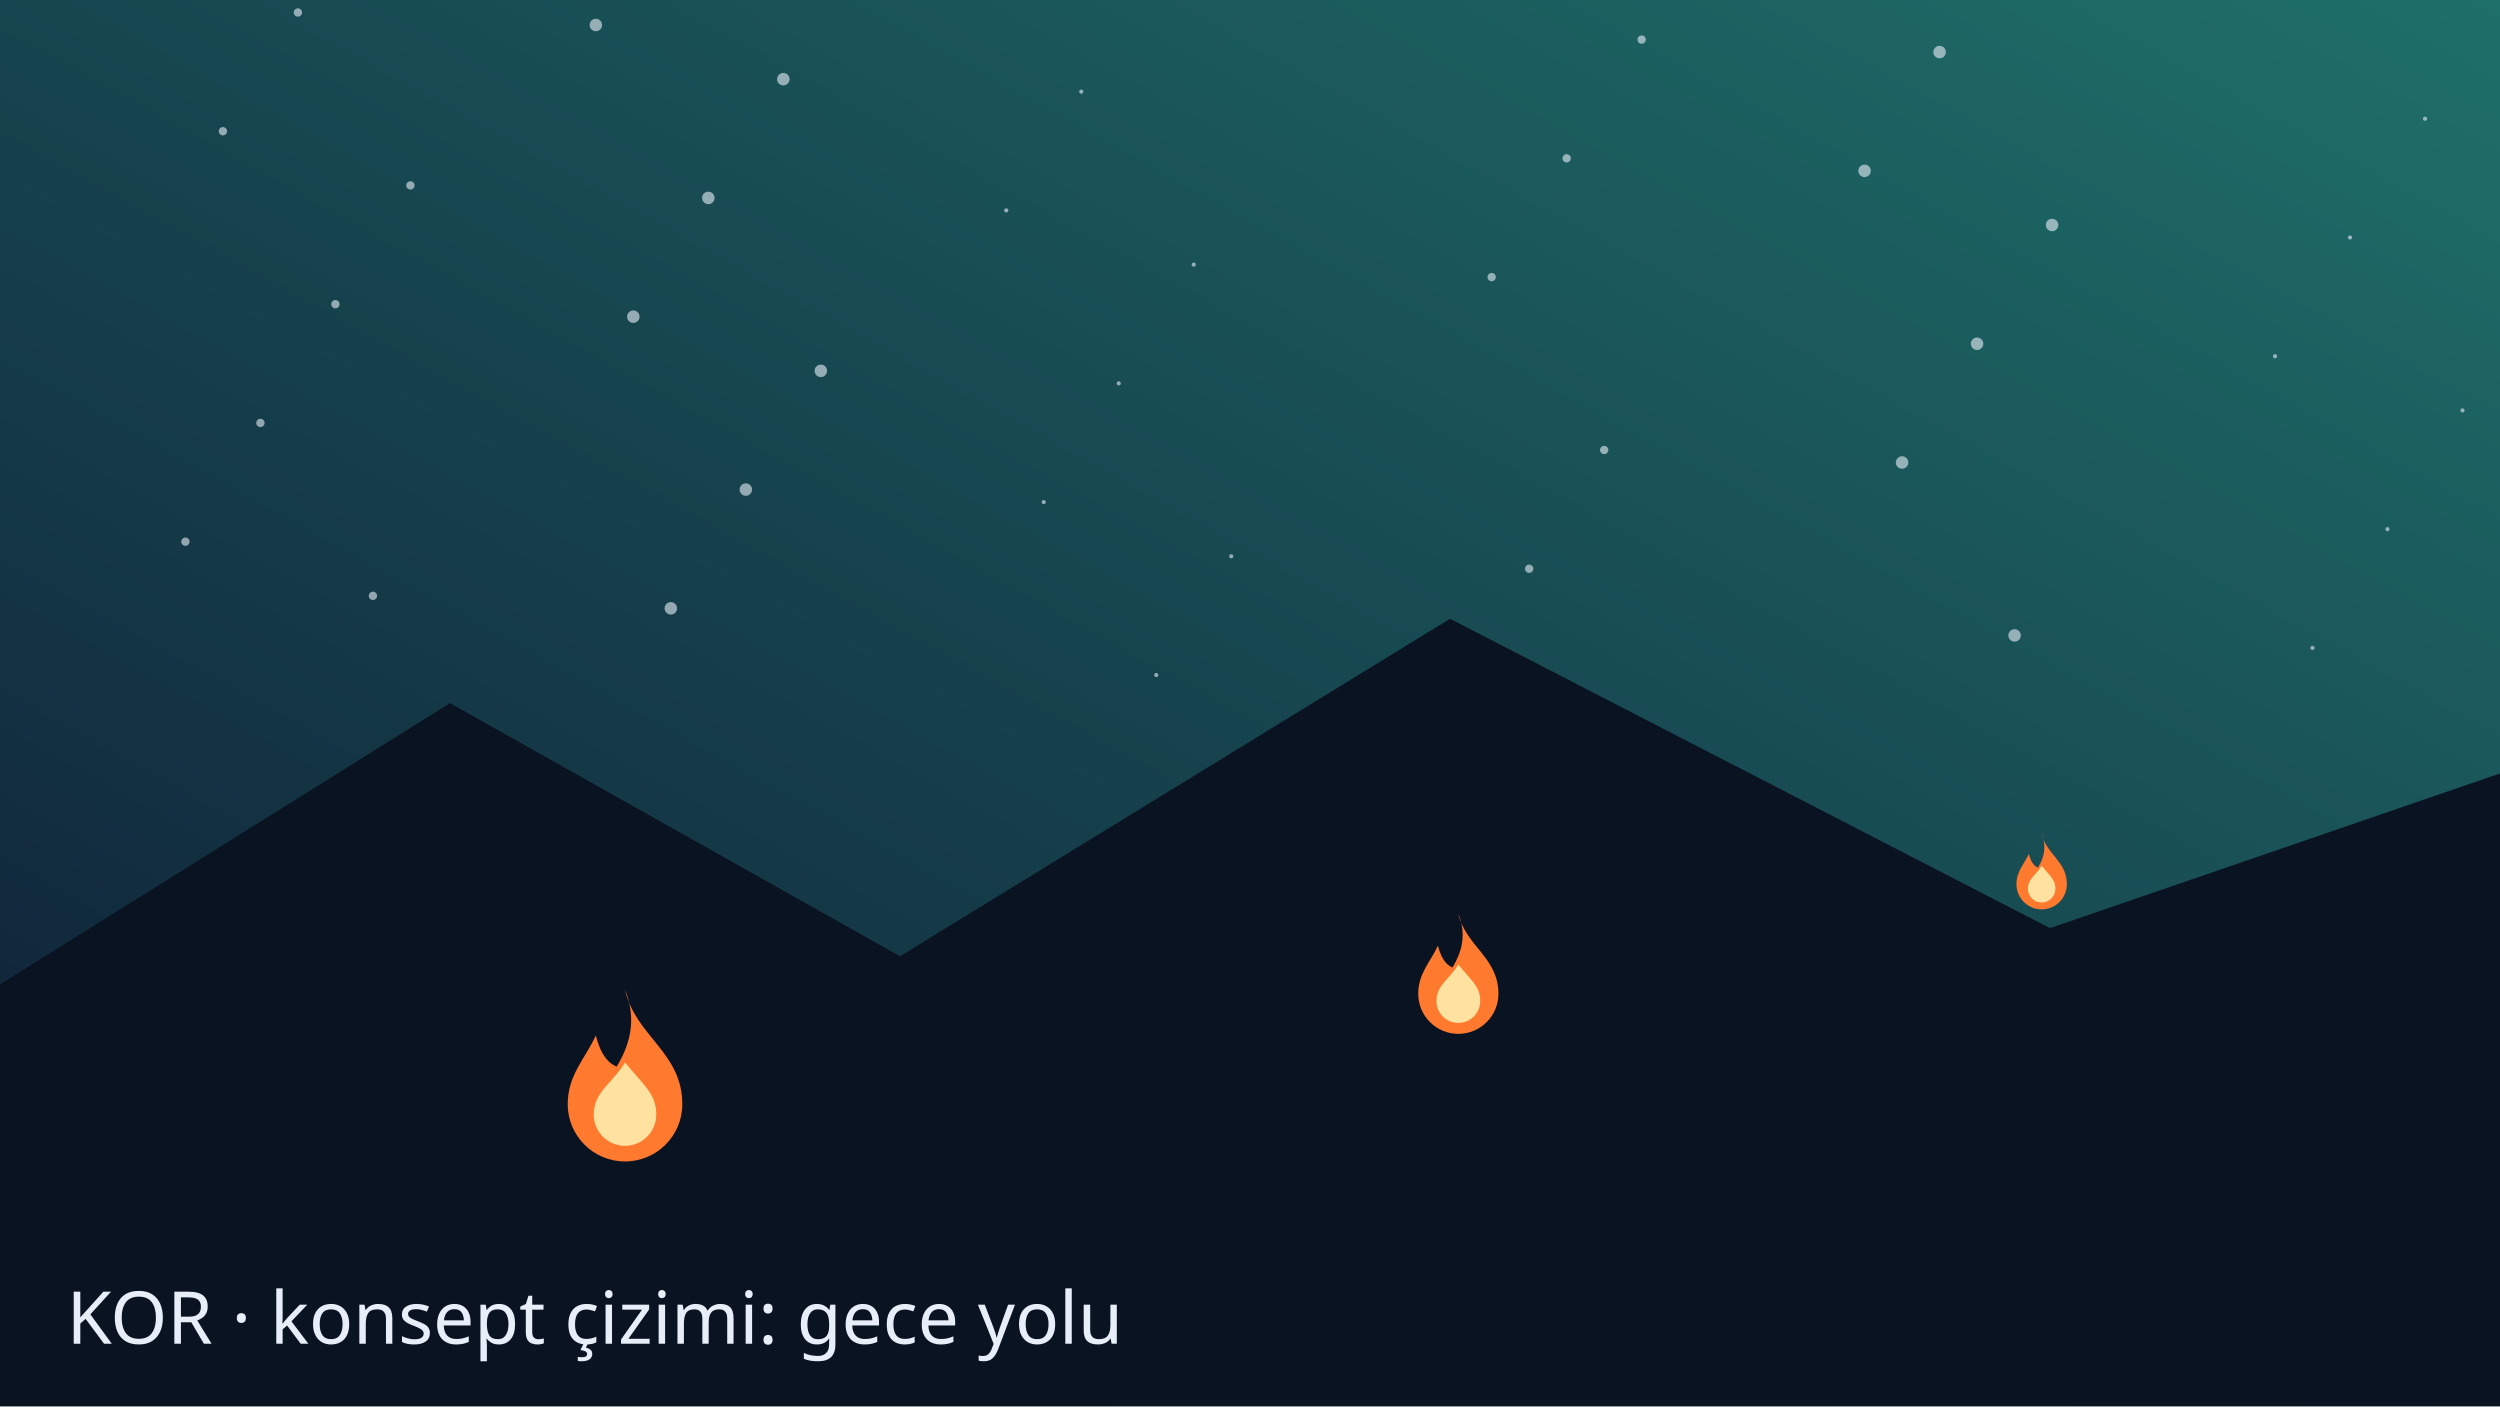
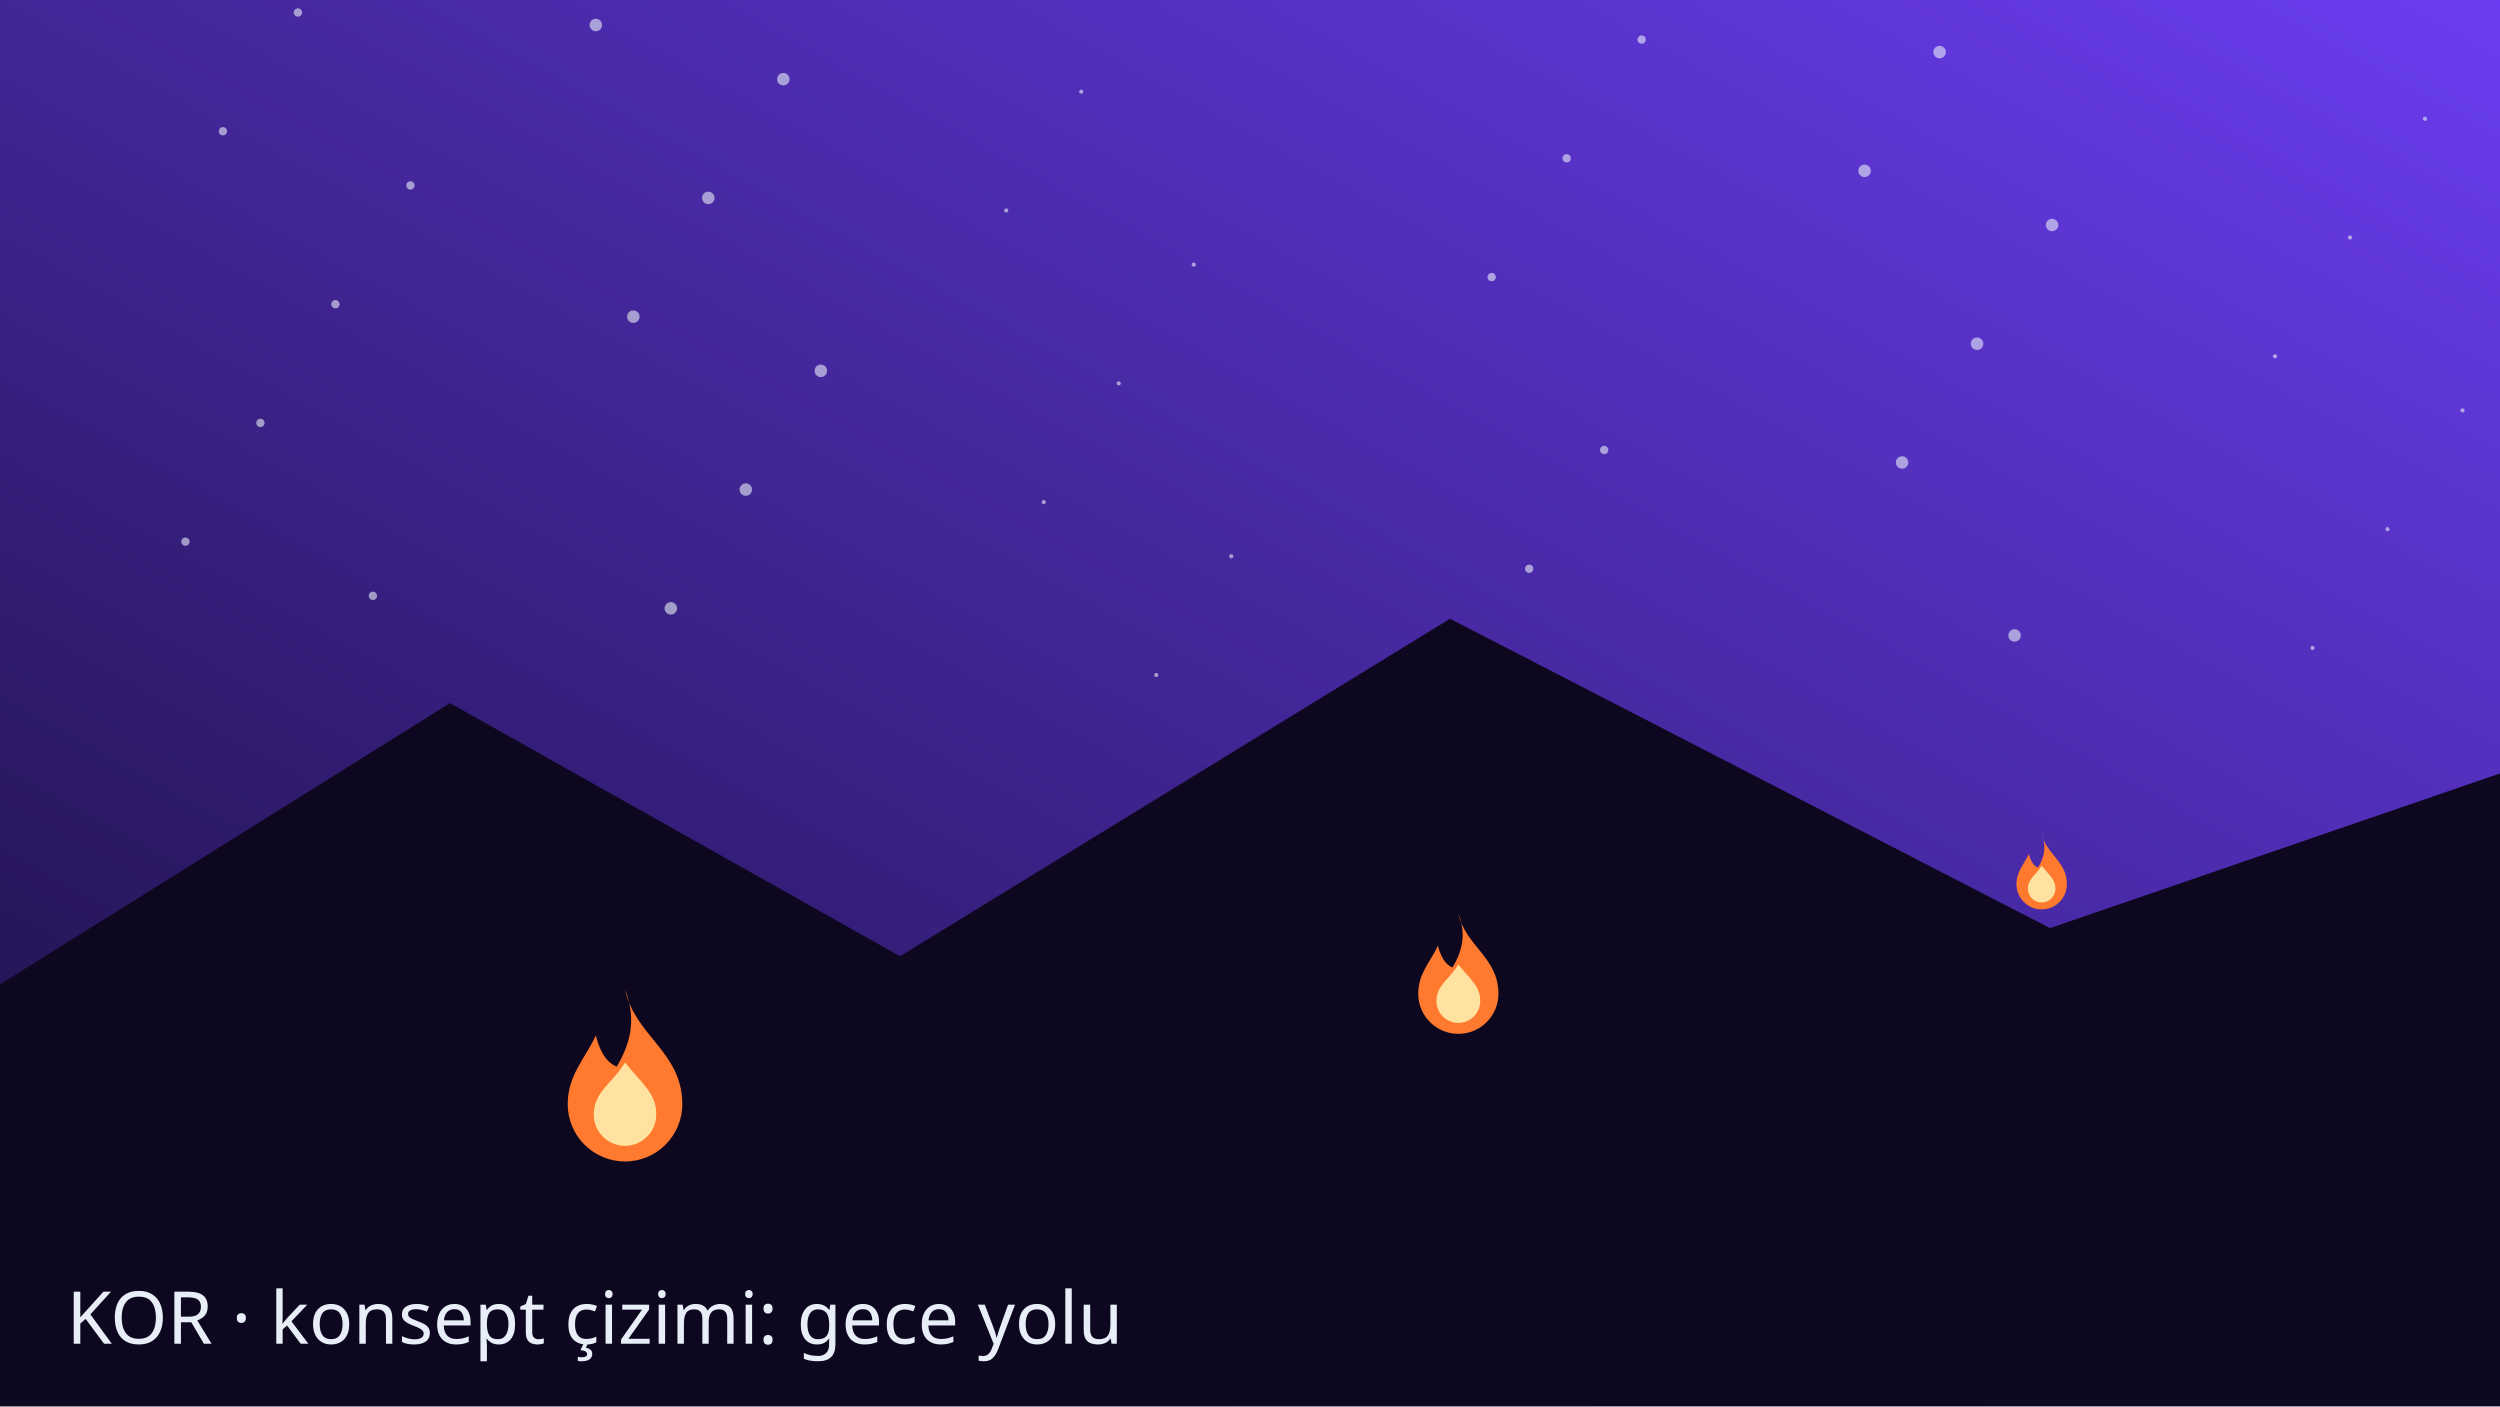
<svg xmlns="http://www.w3.org/2000/svg" viewBox="0 0 1200 675" width="1200" height="675">
  <defs>
    <linearGradient id="g" x1="0" y1="1" x2="1" y2="0">
-       <stop offset="0" stop-color="#0e1b33" />
-       <stop offset="1" stop-color="#1f6f6a" />
+       <stop offset="0" stop-color="#1a0e3d" />
+       <stop offset="1" stop-color="#6a3df0" />
    </linearGradient>
  </defs>
  <rect width="1200" height="675" fill="url(#g)" />
  <circle cx="197" cy="89" r="2" fill="#e8eef7" opacity=".6" />
  <circle cx="394" cy="178" r="3" fill="#e8eef7" opacity=".6" />
  <circle cx="591" cy="267" r="1" fill="#e8eef7" opacity=".6" />
  <circle cx="788" cy="19" r="2" fill="#e8eef7" opacity=".6" />
  <circle cx="985" cy="108" r="3" fill="#e8eef7" opacity=".6" />
  <circle cx="1182" cy="197" r="1" fill="#e8eef7" opacity=".6" />
  <circle cx="179" cy="286" r="2" fill="#e8eef7" opacity=".6" />
  <circle cx="376" cy="38" r="3" fill="#e8eef7" opacity=".6" />
  <circle cx="573" cy="127" r="1" fill="#e8eef7" opacity=".6" />
  <circle cx="770" cy="216" r="2" fill="#e8eef7" opacity=".6" />
  <circle cx="967" cy="305" r="3" fill="#e8eef7" opacity=".6" />
  <circle cx="1164" cy="57" r="1" fill="#e8eef7" opacity=".6" />
  <circle cx="161" cy="146" r="2" fill="#e8eef7" opacity=".6" />
  <circle cx="358" cy="235" r="3" fill="#e8eef7" opacity=".6" />
  <circle cx="555" cy="324" r="1" fill="#e8eef7" opacity=".6" />
  <circle cx="752" cy="76" r="2" fill="#e8eef7" opacity=".6" />
  <circle cx="949" cy="165" r="3" fill="#e8eef7" opacity=".6" />
  <circle cx="1146" cy="254" r="1" fill="#e8eef7" opacity=".6" />
  <circle cx="143" cy="6" r="2" fill="#e8eef7" opacity=".6" />
  <circle cx="340" cy="95" r="3" fill="#e8eef7" opacity=".6" />
  <circle cx="537" cy="184" r="1" fill="#e8eef7" opacity=".6" />
  <circle cx="734" cy="273" r="2" fill="#e8eef7" opacity=".6" />
  <circle cx="931" cy="25" r="3" fill="#e8eef7" opacity=".6" />
  <circle cx="1128" cy="114" r="1" fill="#e8eef7" opacity=".6" />
  <circle cx="125" cy="203" r="2" fill="#e8eef7" opacity=".6" />
  <circle cx="322" cy="292" r="3" fill="#e8eef7" opacity=".6" />
  <circle cx="519" cy="44" r="1" fill="#e8eef7" opacity=".6" />
  <circle cx="716" cy="133" r="2" fill="#e8eef7" opacity=".6" />
  <circle cx="913" cy="222" r="3" fill="#e8eef7" opacity=".6" />
  <circle cx="1110" cy="311" r="1" fill="#e8eef7" opacity=".6" />
  <circle cx="107" cy="63" r="2" fill="#e8eef7" opacity=".6" />
  <circle cx="304" cy="152" r="3" fill="#e8eef7" opacity=".6" />
  <circle cx="501" cy="241" r="1" fill="#e8eef7" opacity=".6" />
  <circle cx="698" cy="330" r="2" fill="#e8eef7" opacity=".6" />
  <circle cx="895" cy="82" r="3" fill="#e8eef7" opacity=".6" />
  <circle cx="1092" cy="171" r="1" fill="#e8eef7" opacity=".6" />
  <circle cx="89" cy="260" r="2" fill="#e8eef7" opacity=".6" />
  <circle cx="286" cy="12" r="3" fill="#e8eef7" opacity=".6" />
  <circle cx="483" cy="101" r="1" fill="#e8eef7" opacity=".6" />
-   <path d="M0 472.5L216.0 337.5L432.0 459L696.0 297.0L984 445.5L1200 371.25V675H0Z" fill="#0a1322" />
+   <path d="M0 472.5L216.0 337.5L432.0 459L696.0 297.0L984 445.5L1200 371.25V675H0Z" fill="#0d0720" />
  <g transform="translate(300 520) scale(0.5)">
    <path d="M0-90C10-45 55-30 55 20a55 55 0 0 1-110 0C-55-8-38-24-28-46-22-22-12-18-8-16 4-36 12-60 0-90Z" fill="#ff7a2f" />
    <path d="M0-20c18 22 30 30 30 50a30 30 0 0 1-60 0C-30 8-12 0 0-20Z" fill="#ffe2a0" />
  </g>
  <g transform="translate(700 470) scale(0.35)">
    <path d="M0-90C10-45 55-30 55 20a55 55 0 0 1-110 0C-55-8-38-24-28-46-22-22-12-18-8-16 4-36 12-60 0-90Z" fill="#ff7a2f" />
    <path d="M0-20c18 22 30 30 30 50a30 30 0 0 1-60 0C-30 8-12 0 0-20Z" fill="#ffe2a0" />
  </g>
  <g transform="translate(980 420) scale(0.22)">
    <path d="M0-90C10-45 55-30 55 20a55 55 0 0 1-110 0C-55-8-38-24-28-46-22-22-12-18-8-16 4-36 12-60 0-90Z" fill="#ff7a2f" />
    <path d="M0-20c18 22 30 30 30 50a30 30 0 0 1-60 0C-30 8-12 0 0-20Z" fill="#ffe2a0" />
  </g>
  <text x="32" y="645" font-family="system-ui,sans-serif" font-size="35" fill="#e8eef7">KOR · konsept çizimi: gece yolu</text>
</svg>
